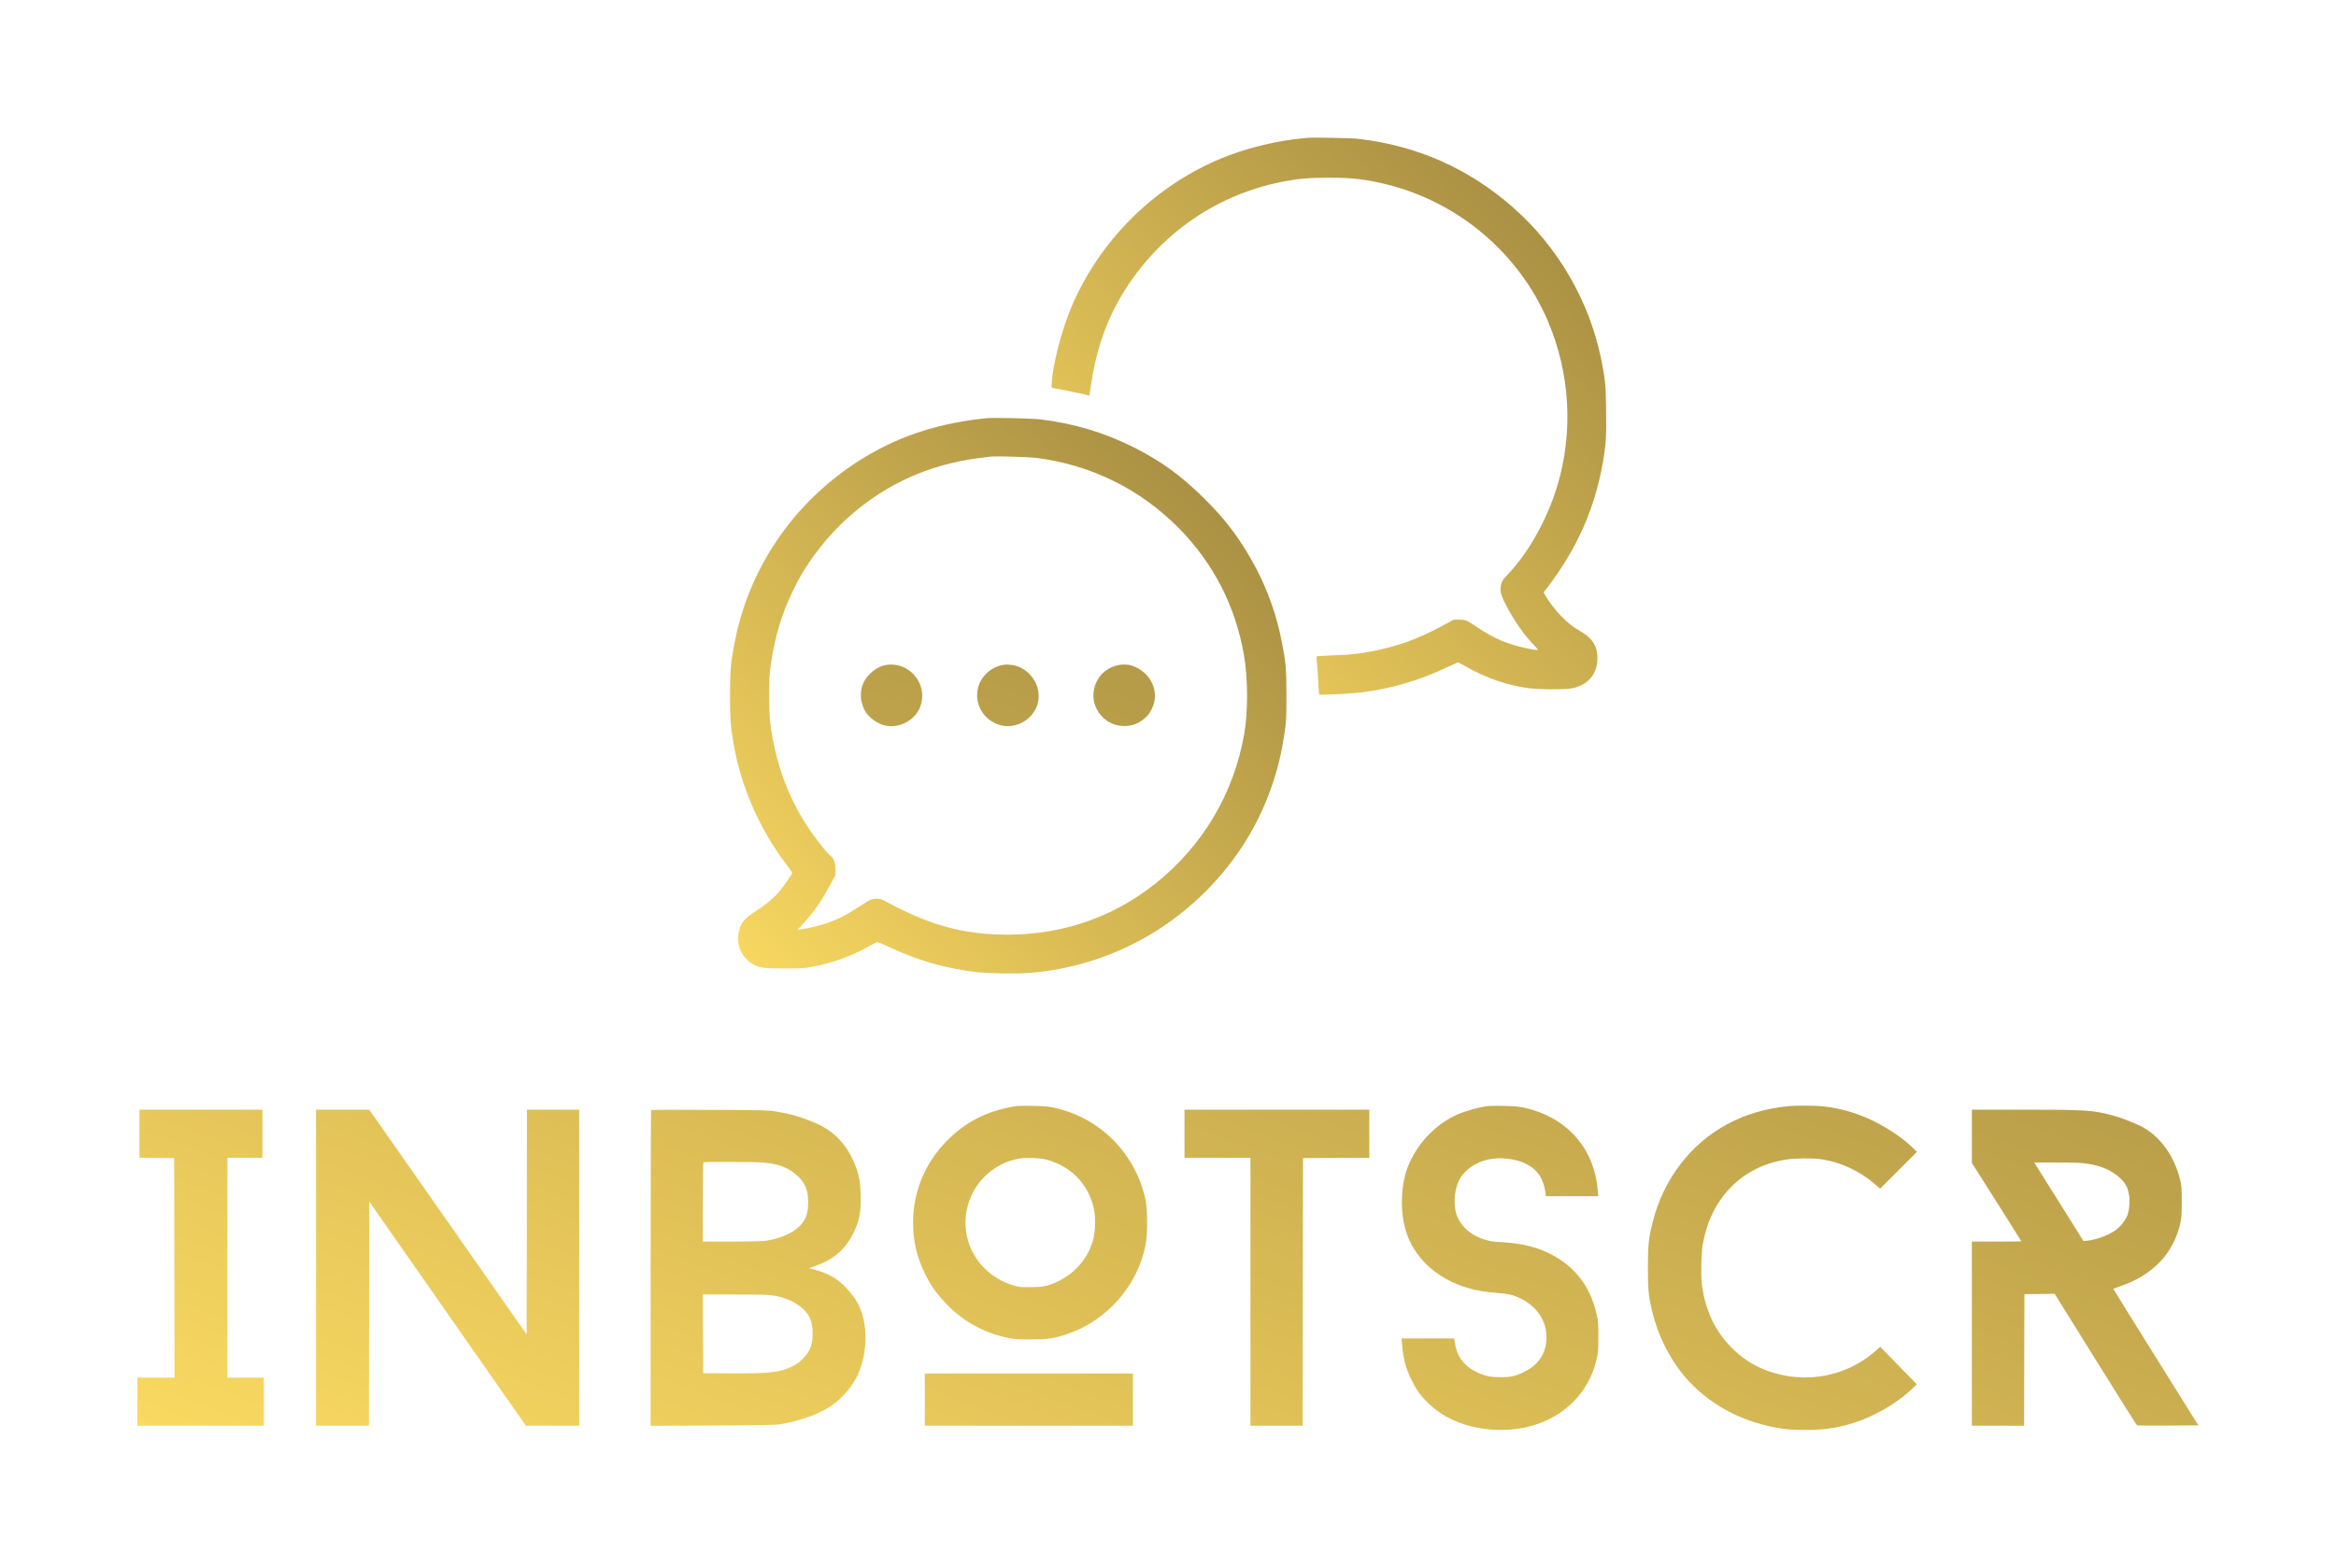
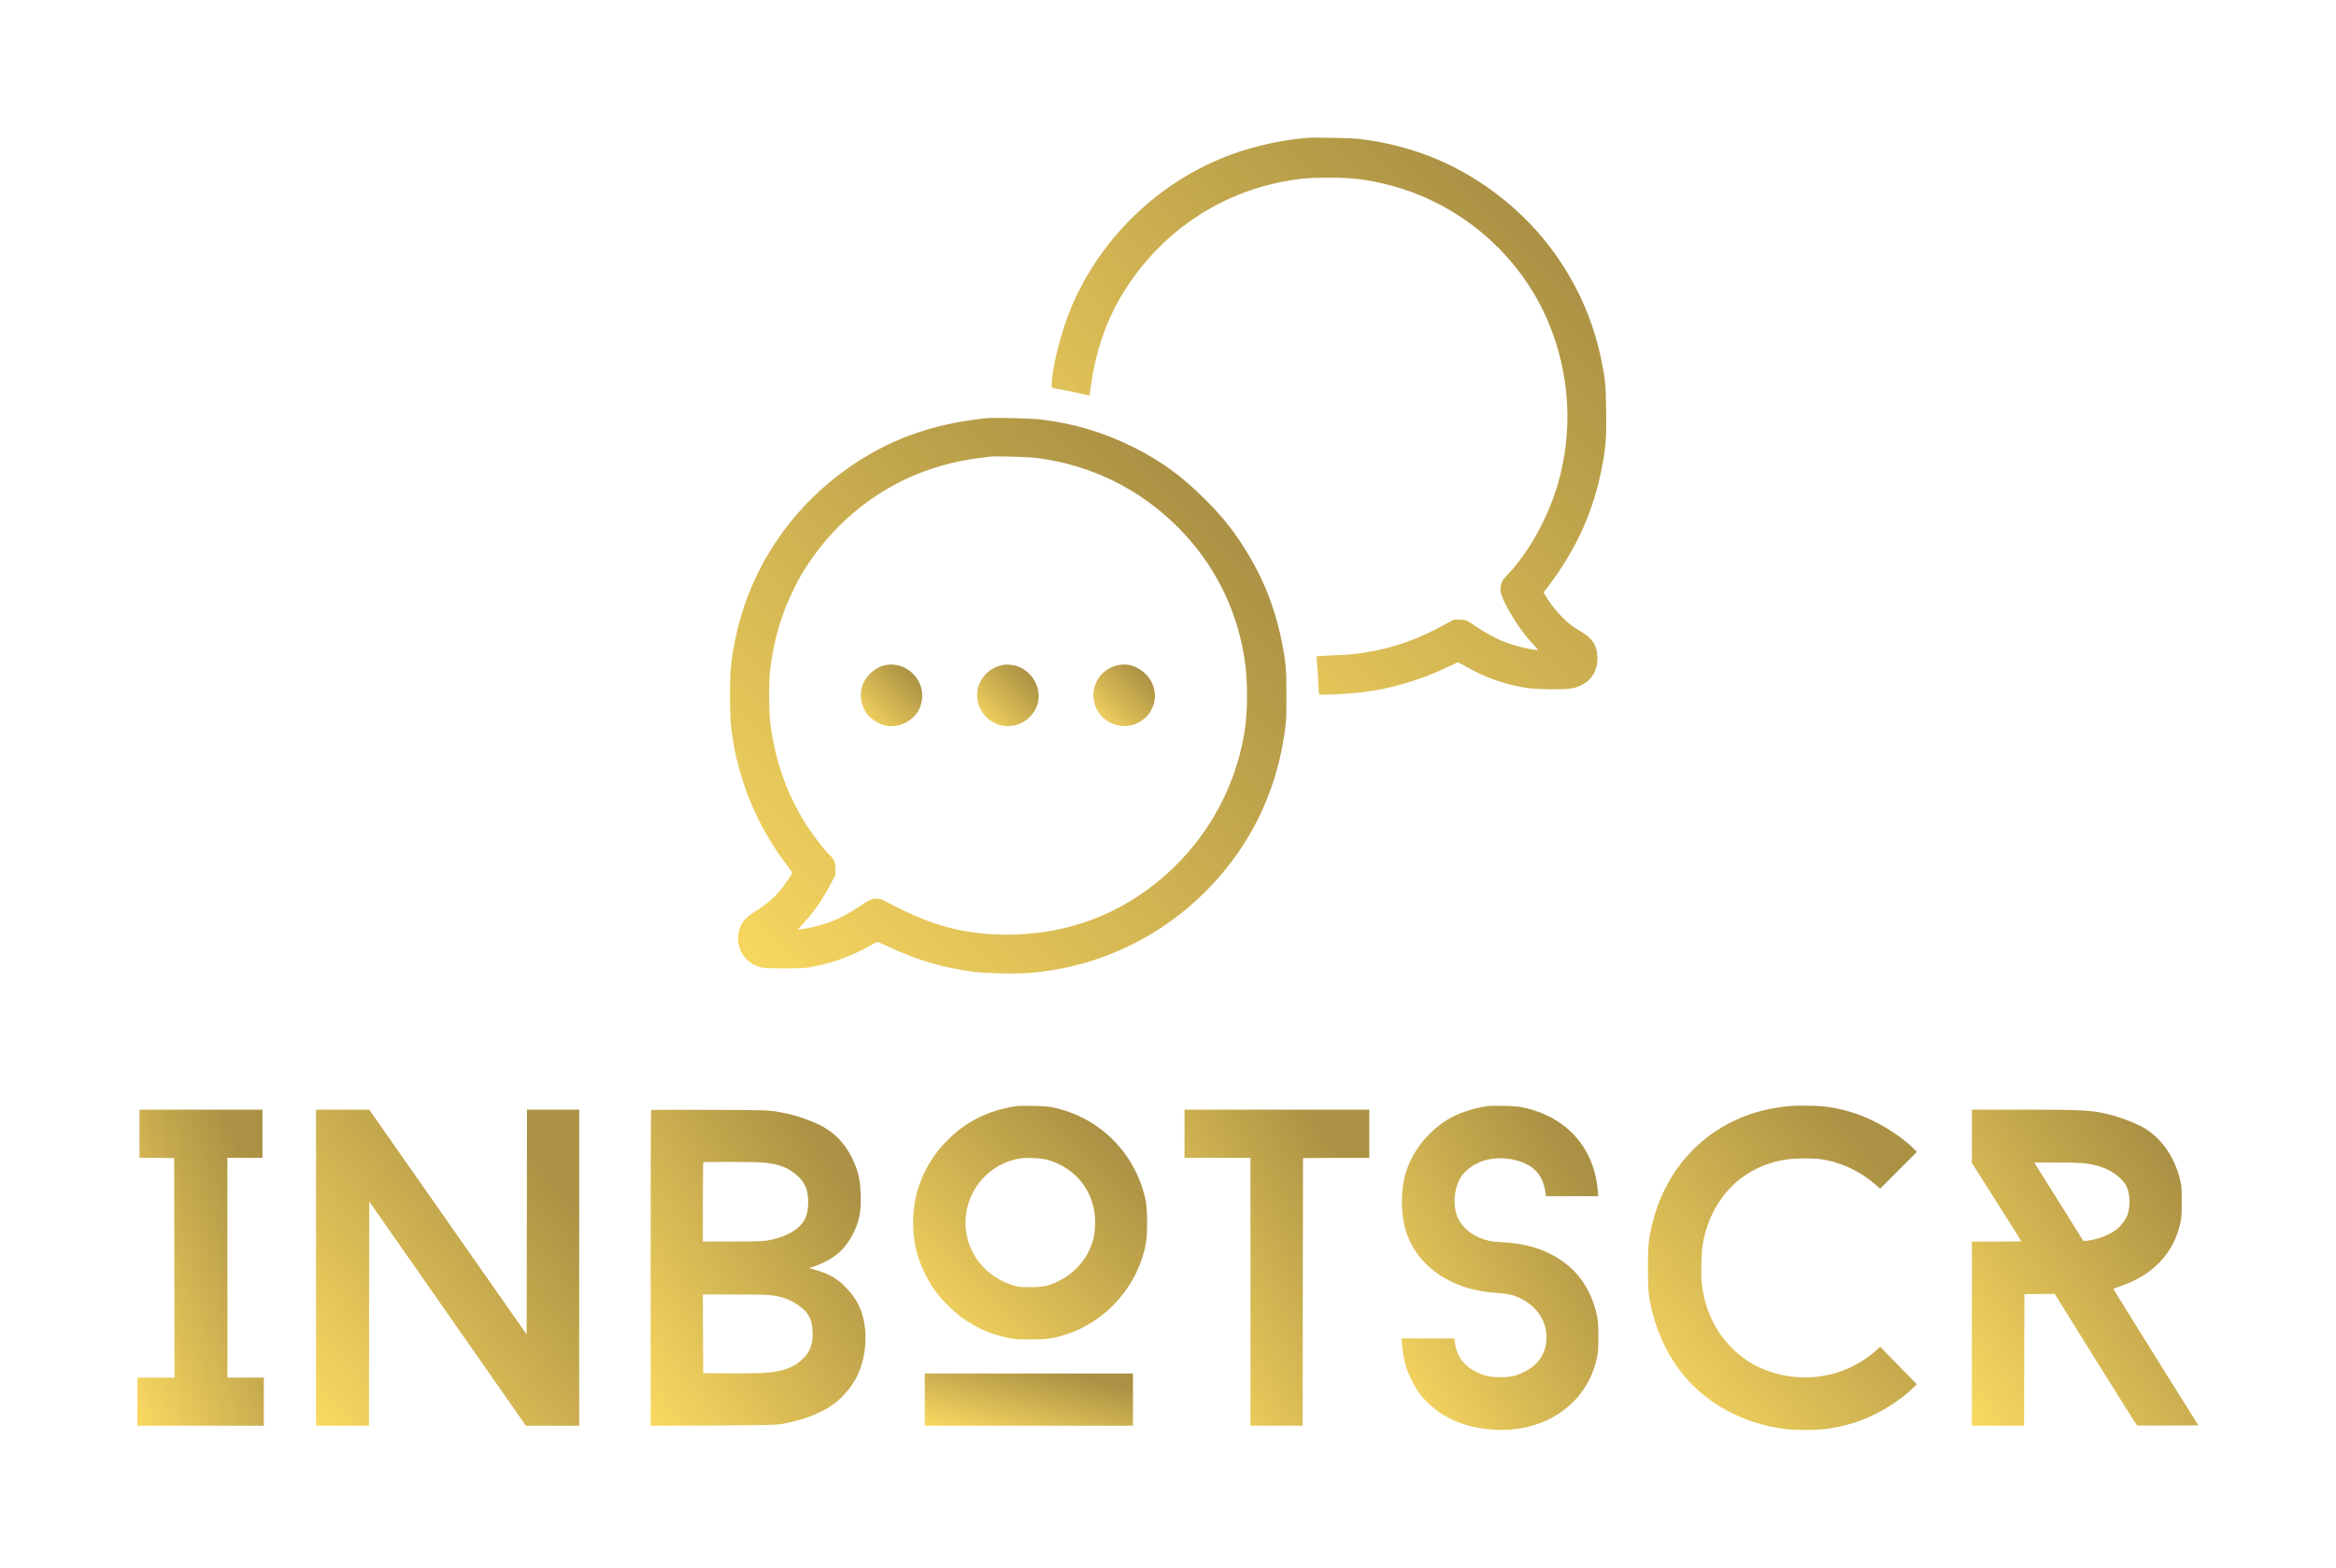
- <svg xmlns="http://www.w3.org/2000/svg" version="1.0" width="4533.333" height="3042.667" viewBox="0 0 3400 2282">
-   <g transform="matrix(.1 0 0 -.1 0 2282)">
-     <linearGradient id="a" x1="0%" y1="0%" x2="100%" y2="100%">
-       <stop offset="0%" stop-color="#fad961" />
-       <stop offset="85%" stop-color="#ab9144" />
+ <svg xmlns="http://www.w3.org/2000/svg" version="1.0" width="3400pt" height="2282pt" viewBox="0 0 3400 2282" preserveAspectRatio="xMidYMid meet">
+   <g transform="translate(0,2282) scale(0.1,-0.1)" fill="#000000" stroke="none">
+     <linearGradient id="gradiente" x1="0%" y1="0%" x2="100%" y2="100%">
+       <stop offset="0%" style="stop-color:#FAD961;stop-opacity:1" />
+       <stop offset="85%" style="stop-color:#AB9144;stop-opacity:1" />
    </linearGradient>
-     <path d="M19030 20814c-19-2-80-9-135-14-263-28-601-102-869-192-1083-361-1989-1204-2435-2264-142-340-271-840-283-1099-3-68-2-70 22-73 53-6 470-93 496-102 15-6 28-9 29-8 2 2 13 73 25 158 62 446 200 869 400 1223 514 908 1371 1532 2380 1731 229 45 394 60 675 60 338 1 547-23 852-99 1047-260 1924-1006 2343-1990 324-761 372-1618 135-2400-146-481-414-961-711-1276-79-83-93-104-104-149-23-96-10-154 69-305 115-223 257-427 405-582 65-69 67-73 41-73-15 0-73 9-128 21-284 57-490 144-732 307-159 108-173 113-266 113h-80l-177-95c-345-186-647-295-1012-365-184-36-329-51-567-59-128-5-236-11-239-15-3-3-1-50 5-104 5-54 13-159 16-233s8-154 11-177l5-43h79c126 0 425 19 560 36 415 52 829 175 1234 368 76 36 143 66 147 66 5 0 60-29 123-65 286-164 594-269 906-311 148-19 511-22 613-5 244 42 387 204 387 442 0 178-72 291-250 394-114 65-183 120-285 226-88 92-172 203-230 305l-18 31 75 99c414 551 663 1112 782 1764 50 275 58 394 53 780-5 378-12 457-72 752-173 848-629 1634-1282 2208-647 569-1397 901-2258 1000-92 11-671 22-735 14z" fill="url(#a)" />
-     <path d="M14365 16734c-681-68-1244-247-1769-562-987-593-1673-1557-1896-2666-62-305-75-439-75-791 0-340 9-471 50-710 110-637 380-1255 776-1773 44-57 79-109 79-116 0-16-111-178-180-262-80-97-214-210-342-289-178-110-235-184-259-333-38-230 106-441 336-493 81-19 569-19 675-1 338 58 626 160 909 322 49 27 94 50 102 50 7 0 71-27 141-60 437-205 817-317 1278-376 171-21 587-30 780-15 1210 91 2314 717 3025 1716 334 468 564 1015 669 1585 56 307 61 371 60 745-1 388-9 480-69 780-104 525-297 990-599 1445-156 234-288 393-515 621-342 341-642 560-1043 760-430 215-859 344-1348 404-128 16-680 29-785 19zm725-579c793-102 1506-454 2066-1020 503-509 825-1134 949-1846 59-340 61-816 5-1146-149-865-603-1632-1290-2180-663-529-1461-782-2338-742-546 25-995 159-1570 469-81 44-100 50-151 50-76 0-99-11-266-122-160-106-305-180-451-231-104-36-287-80-383-92l-54-6 73 78c157 167 272 331 399 568l81 150v84c0 105-21 154-92 214-56 47-244 293-335 437-281 447-445 907-520 1460-22 167-25 617-5 780 56 455 164 824 349 1195 82 165 127 242 224 385 362 536 860 959 1439 1225 315 144 684 247 1035 289l160 20c68 10 556-4 675-19z" fill="url(#a)" />
-     <path d="M12880 13139c-121-24-255-133-312-256-58-122-50-277 20-406 51-95 181-191 293-216 193-45 416 63 499 241 156 336-136 708-500 637zm1701 0c-78-15-169-65-230-126-218-219-151-584 132-719 317-150 685 122 629 463-32 195-187 353-372 383-74 11-97 11-159-1zm1670-5c-176-47-301-184-331-364-40-237 128-472 367-510 128-21 252 9 345 83 73 57 93 82 133 162 86 170 45 378-99 513-123 115-269 156-415 116zm-1446-6410c-425-64-751-227-1031-515-316-326-484-736-484-1184 0-272 55-506 176-749 89-177 169-290 314-440 238-248 552-419 893-488 97-20 142-23 332-22 242 0 326 12 516 74 587 192 1043 710 1155 1315 29 151 26 511-4 649-149 676-667 1193-1337 1336-78 17-144 22-300 25-110 2-213 1-230-1zm435-783c47-12 126-42 175-66 265-128 447-362 507-653 26-127 21-327-12-447-70-257-252-476-495-596-156-76-229-92-420-92-145-1-168 2-248 26-533 163-818 704-643 1220 110 321 384 559 719 623 106 20 310 12 417-15zm6420 782c-160-21-373-84-500-148-295-148-538-413-664-724-112-276-123-680-26-971 147-445 568-768 1110-854 52-8 154-20 225-25 149-11 217-27 318-75 223-103 368-300 384-521 18-245-95-440-318-549-132-65-199-80-349-80-138 0-220 16-328 65-194 87-303 226-334 424l-12 75h-767l6-72c20-228 54-360 140-533 75-152 132-230 249-343 259-249 633-384 1061-383 698 1 1251 417 1386 1042 20 89 23 134 23 314 0 179-3 225-22 312-76 352-254 623-528 806-238 158-492 236-836 257-174 10-178 11-278 42-219 69-375 225-415 415-30 143-11 313 50 442 69 145 234 264 425 306 172 38 393 13 545-61 172-84 260-213 290-426l6-48h761l-7 83c-51 623-455 1073-1083 1208-74 15-143 21-287 24-104 2-206 1-225-2zm4390 0c-350-35-624-114-898-258-544-288-939-803-1097-1430-60-239-70-336-70-670 0-328 9-414 65-643 83-340 252-677 462-927 354-419 870-693 1453-771 153-21 466-20 628 1 337 44 649 161 943 353 129 85 217 154 306 240l57 55-266 272-266 273-81-70c-463-400-1118-489-1685-227-286 133-548 397-684 690-78 166-127 341-148 528-15 137-7 455 16 581 120 669 579 1130 1220 1225 123 18 374 21 490 5 288-40 569-169 795-365l75-65 267 267 268 268-43 43c-130 134-357 292-577 401-242 120-485 191-752 220-89 10-395 13-478 4zM2030 6320v-350l253-2 252-3 3-1597 2-1598h-540v-700h1840v700h-530v3200h510v700H2030v-350zm2570-1950V2070h770l2 1631 3 1631 1140-1631 1139-1631h776v4600h-760l-2-1635-3-1636-1145 1635-1145 1635-387 1h-388V4370zm4877 2294c-4-4-7-1040-7-2301V2069l903 4c775 4 915 7 997 21 293 50 566 151 740 274 136 96 266 240 344 383 144 263 184 636 99 929-43 149-111 263-239 399-133 141-260 211-494 272l-45 11 90 32c263 94 429 234 544 456 98 191 127 333 118 589-6 184-25 285-77 416-124 314-317 514-610 633-198 81-341 122-545 155-123 19-177 21-970 24-462 3-844 1-848-3zm1638-764c236-23 373-79 508-209 100-96 141-204 140-371-1-150-30-239-105-325-101-115-296-202-523-235-38-5-258-10-487-10h-418v573c0 316 3 577 7 580 10 11 758 8 878-3zm137-1935c166-25 292-78 411-174 111-89 156-182 164-341 10-180-32-299-145-409-48-48-92-79-152-108-178-88-332-105-895-101l-400 3-3 573-2 572h462c355 0 486-4 560-15zm5988 2355v-350h960V2070h760l2 1948 3 1947 483 3 482 2v700h-2690v-350zm11460-38v-387l360-568c198-313 360-570 360-573 0-2-162-4-360-4h-360V2070h760l2 958 3 957 220 2 220 3 595-956c327-526 600-958 605-960 6-2 208-3 451-2l441 3-619 990c-340 544-618 992-618 995 0 4 44 21 98 39 480 163 782 482 879 931 14 68 18 129 18 305-1 196-3 230-24 315-88 358-298 642-579 784-100 50-305 128-416 156-281 73-388 80-1283 80h-753v-388zm1679-398c211-31 372-104 492-223 75-75 103-135 120-257 10-74 2-174-21-255-15-55-80-148-140-202-96-87-293-167-450-184l-56-5-343 548c-189 302-351 559-359 572l-14 22h332c250 0 359-4 439-16zM13460 2450v-380h3030v760h-3030v-380z" fill="url(#a)" />
+     <path d="M19030 20814 c-19 -2 -80 -9 -135 -14 -263 -28 -601 -102 -869 -192 -1083 -361 -1989 -1204 -2435 -2264 -142 -340 -271 -840 -283 -1099 -3 -68 -2 -70 22 -73 53 -6 470 -93 496 -102 15 -6 28 -9 29 -8 2 2 13 73 25 158 62 446 200 869 400 1223 514 908 1371 1532 2380 1731 229 45 394 60 675 60 338 1 547 -23 852 -99 1047 -260 1924 -1006 2343 -1990 324 -761 372 -1618 135 -2400 -146 -481 -414 -961 -711 -1276 -79 -83 -93 -104 -104 -149 -23 -96 -10 -154 69 -305 115 -223 257 -427 405 -582 65 -69 67 -73 41 -73 -15 0 -73 9 -128 21 -284 57 -490 144 -732 307 -159 108 -173 113 -266 113 l-80 0 -177 -95 c-345 -186 -647 -295 -1012 -365 -184 -36 -329 -51 -567 -59 -128 -5 -236 -11 -239 -15 -3 -3 -1 -50 5 -104 5 -54 13 -159 16 -233 3 -74 8 -154 11 -177 l5 -43 79 0 c126 0 425 19 560 36 415 52 829 175 1234 368 76 36 143 66 147 66 5 0 60 -29 123 -65 286 -164 594 -269 906 -311 148 -19 511 -22 613 -5 244 42 387 204 387 442 0 178 -72 291 -250 394 -114 65 -183 120 -285 226 -88 92 -172 203 -230 305 l-18 31 75 99 c414 551 663 1112 782 1764 50 275 58 394 53 780 -5 378 -12 457 -72 752 -173 848 -629 1634 -1282 2208 -647 569 -1397 901 -2258 1000 -92 11 -671 22 -735 14z" fill="url(#gradiente)" />
+     <path d="M14365 16734 c-681 -68 -1244 -247 -1769 -562 -987 -593 -1673 -1557 -1896 -2666 -62 -305 -75 -439 -75 -791 0 -340 9 -471 50 -710 110 -637 380 -1255 776 -1773 44 -57 79 -109 79 -116 0 -16 -111 -178 -180 -262 -80 -97 -214 -210 -342 -289 -178 -110 -235 -184 -259 -333 -38 -230 106 -441 336 -493 81 -19 569 -19 675 -1 338 58 626 160 909 322 49 27 94 50 102 50 7 0 71 -27 141 -60 437 -205 817 -317 1278 -376 171 -21 587 -30 780 -15 1210 91 2314 717 3025 1716 334 468 564 1015 669 1585 56 307 61 371 60 745 -1 388 -9 480 -69 780 -104 525 -297 990 -599 1445 -156 234 -288 393 -515 621 -342 341 -642 560 -1043 760 -430 215 -859 344 -1348 404 -128 16 -680 29 -785 19z m725 -579 c793 -102 1506 -454 2066 -1020 503 -509 825 -1134 949 -1846 59 -340 61 -816 5 -1146 -149 -865 -603 -1632 -1290 -2180 -663 -529 -1461 -782 -2338 -742 -546 25 -995 159 -1570 469 -81 44 -100 50 -151 50 -76 0 -99 -11 -266 -122 -160 -106 -305 -180 -451 -231 -104 -36 -287 -80 -383 -92 l-54 -6 73 78 c157 167 272 331 399 568 l81 150 0 84 c0 105 -21 154 -92 214 -56 47 -244 293 -335 437 -281 447 -445 907 -520 1460 -22 167 -25 617 -5 780 56 455 164 824 349 1195 82 165 127 242 224 385 362 536 860 959 1439 1225 315 144 684 247 1035 289 72 9 144 18 160 20 68 10 556 -4 675 -19z" fill="url(#gradiente)" />
+     <path d="M12880 13139 c-121 -24 -255 -133 -312 -256 -58 -122 -50 -277 20 -406 51 -95 181 -191 293 -216 193 -45 416 63 499 241 156 336 -136 708 -500 637z" fill="url(#gradiente)" />
+     <path d="M14581 13139 c-78 -15 -169 -65 -230 -126 -218 -219 -151 -584 132 -719 317 -150 685 122 629 463 -32 195 -187 353 -372 383 -74 11 -97 11 -159 -1z" fill="url(#gradiente)" />
+     <path d="M16251 13134 c-176 -47 -301 -184 -331 -364 -40 -237 128 -472 367 -510 128 -21 252 9 345 83 73 57 93 82 133 162 86 170 45 378 -99 513 -123 115 -269 156 -415 116z" fill="url(#gradiente)" />
+     <path d="M14805 6724 c-425 -64 -751 -227 -1031 -515 -316 -326 -484 -736 -484 -1184 0 -272 55 -506 176 -749 89 -177 169 -290 314 -440 238 -248 552 -419 893 -488 97 -20 142 -23 332 -22 242 0 326 12 516 74 587 192 1043 710 1155 1315 29 151 26 511 -4 649 -149 676 -667 1193 -1337 1336 -78 17 -144 22 -300 25 -110 2 -213 1 -230 -1z m435 -783 c47 -12 126 -42 175 -66 265 -128 447 -362 507 -653 26 -127 21 -327 -12 -447 -70 -257 -252 -476 -495 -596 -156 -76 -229 -92 -420 -92 -145 -1 -168 2 -248 26 -533 163 -818 704 -643 1220 110 321 384 559 719 623 106 20 310 12 417 -15z" fill="url(#gradiente)" />
+     <path d="M21660 6723 c-160 -21 -373 -84 -500 -148 -295 -148 -538 -413 -664 -724 -112 -276 -123 -680 -26 -971 147 -445 568 -768 1110 -854 52 -8 154 -20 225 -25 149 -11 217 -27 318 -75 223 -103 368 -300 384 -521 18 -245 -95 -440 -318 -549 -132 -65 -199 -80 -349 -80 -138 0 -220 16 -328 65 -194 87 -303 226 -334 424 l-12 75 -383 0 -384 0 6 -72 c20 -228 54 -360 140 -533 75 -152 132 -230 249 -343 259 -249 633 -384 1061 -383 698 1 1251 417 1386 1042 20 89 23 134 23 314 0 179 -3 225 -22 312 -76 352 -254 623 -528 806 -238 158 -492 236 -836 257 -174 10 -178 11 -278 42 -219 69 -375 225 -415 415 -30 143 -11 313 50 442 69 145 234 264 425 306 172 38 393 13 545 -61 172 -84 260 -213 290 -426 l6 -48 381 0 380 0 -7 83 c-51 623 -455 1073 -1083 1208 -74 15 -143 21 -287 24 -104 2 -206 1 -225 -2z" fill="url(#gradiente)" />
+     <path d="M26050 6723 c-350 -35 -624 -114 -898 -258 -544 -288 -939 -803 -1097 -1430 -60 -239 -70 -336 -70 -670 0 -328 9 -414 65 -643 83 -340 252 -677 462 -927 354 -419 870 -693 1453 -771 153 -21 466 -20 628 1 337 44 649 161 943 353 129 85 217 154 306 240 l57 55 -266 272 -266 273 -81 -70 c-463 -400 -1118 -489 -1685 -227 -286 133 -548 397 -684 690 -78 166 -127 341 -148 528 -15 137 -7 455 16 581 120 669 579 1130 1220 1225 123 18 374 21 490 5 288 -40 569 -169 795 -365 l75 -65 267 267 268 268 -43 43 c-130 134 -357 292 -577 401 -242 120 -485 191 -752 220 -89 10 -395 13 -478 4z" fill="url(#gradiente)" />
+     <path d="M2030 6320 l0 -350 253 -2 252 -3 3 -1597 2 -1598 -270 0 -270 0 0 -350 0 -350 920 0 920 0 0 350 0 350 -265 0 -265 0 0 1600 0 1600 255 0 255 0 0 350 0 350 -895 0 -895 0 0 -350z" fill="url(#gradiente)" />
+     <path d="M4600 4370 l0 -2300 385 0 385 0 2 1631 3 1631 1140 -1631 1139 -1631 388 0 388 0 0 2300 0 2300 -380 0 -380 0 -2 -1635 -3 -1636 -1145 1635 -1145 1635 -387 1 -388 0 0 -2300z" fill="url(#gradiente)" />
+     <path d="M9477 6664 c-4 -4 -7 -1040 -7 -2301 l0 -2294 903 4 c775 4 915 7 997 21 293 50 566 151 740 274 136 96 266 240 344 383 144 263 184 636 99 929 -43 149 -111 263 -239 399 -133 141 -260 211 -494 272 l-45 11 90 32 c263 94 429 234 544 456 98 191 127 333 118 589 -6 184 -25 285 -77 416 -124 314 -317 514 -610 633 -198 81 -341 122 -545 155 -123 19 -177 21 -970 24 -462 3 -844 1 -848 -3z m1638 -764 c236 -23 373 -79 508 -209 100 -96 141 -204 140 -371 -1 -150 -30 -239 -105 -325 -101 -115 -296 -202 -523 -235 -38 -5 -258 -10 -487 -10 l-418 0 0 573 c0 316 3 577 7 580 10 11 758 8 878 -3z m137 -1935 c166 -25 292 -78 411 -174 111 -89 156 -182 164 -341 10 -180 -32 -299 -145 -409 -48 -48 -92 -79 -152 -108 -178 -88 -332 -105 -895 -101 l-400 3 -3 573 -2 572 462 0 c355 0 486 -4 560 -15z" fill="url(#gradiente)" />
+     <path d="M17240 6320 l0 -350 480 0 480 0 0 -1950 0 -1950 380 0 380 0 2 1948 3 1947 483 3 482 2 0 350 0 350 -1345 0 -1345 0 0 -350z" fill="url(#gradiente)" />
+     <path d="M28700 6282 l0 -387 360 -568 c198 -313 360 -570 360 -573 0 -2 -162 -4 -360 -4 l-360 0 0 -1340 0 -1340 380 0 380 0 2 958 3 957 220 2 220 3 595 -956 c327 -526 600 -958 605 -960 6 -2 208 -3 451 -2 l441 3 -619 990 c-340 544 -618 992 -618 995 0 4 44 21 98 39 480 163 782 482 879 931 14 68 18 129 18 305 -1 196 -3 230 -24 315 -88 358 -298 642 -579 784 -100 50 -305 128 -416 156 -281 73 -388 80 -1283 80 l-753 0 0 -388z m1679 -398 c211 -31 372 -104 492 -223 75 -75 103 -135 120 -257 10 -74 2 -174 -21 -255 -15 -55 -80 -148 -140 -202 -96 -87 -293 -167 -450 -184 l-56 -5 -343 548 c-189 302 -351 559 -359 572 l-14 22 332 0 c250 0 359 -4 439 -16z" fill="url(#gradiente)" />
+     <path d="M13460 2450 l0 -380 1515 0 1515 0 0 380 0 380 -1515 0 -1515 0 0 -380z" fill="url(#gradiente)" />
  </g>
</svg>
